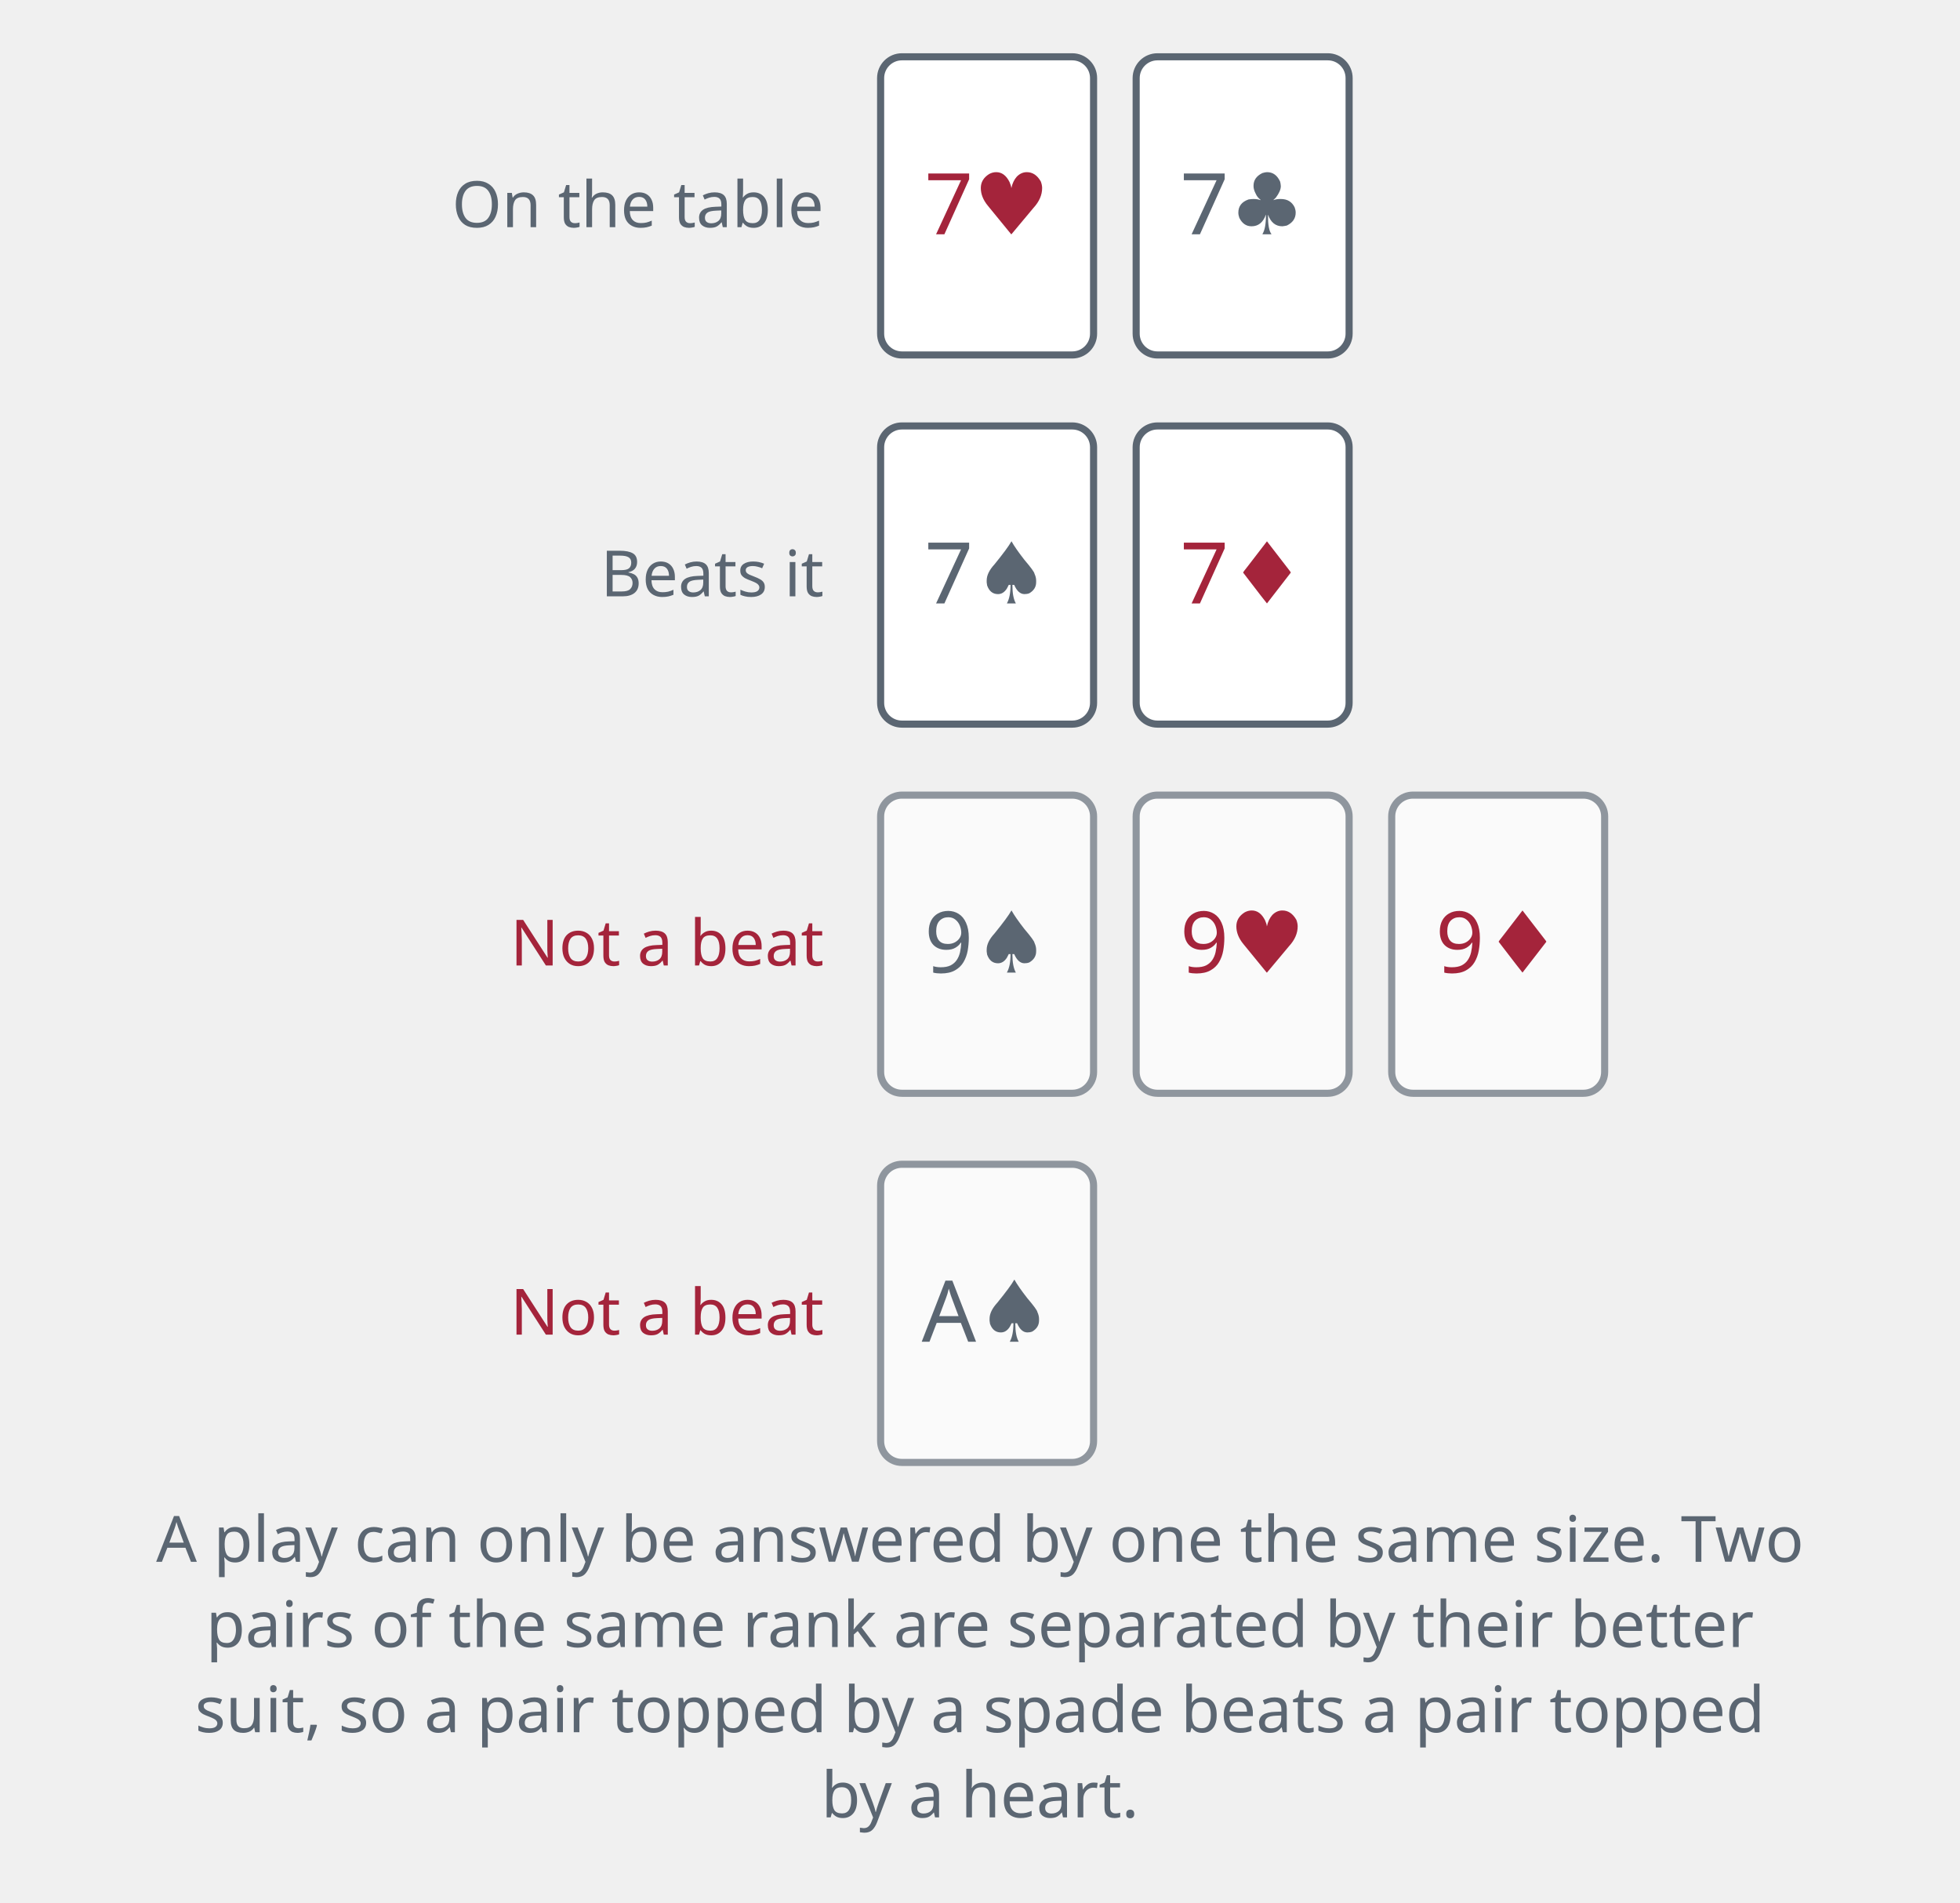
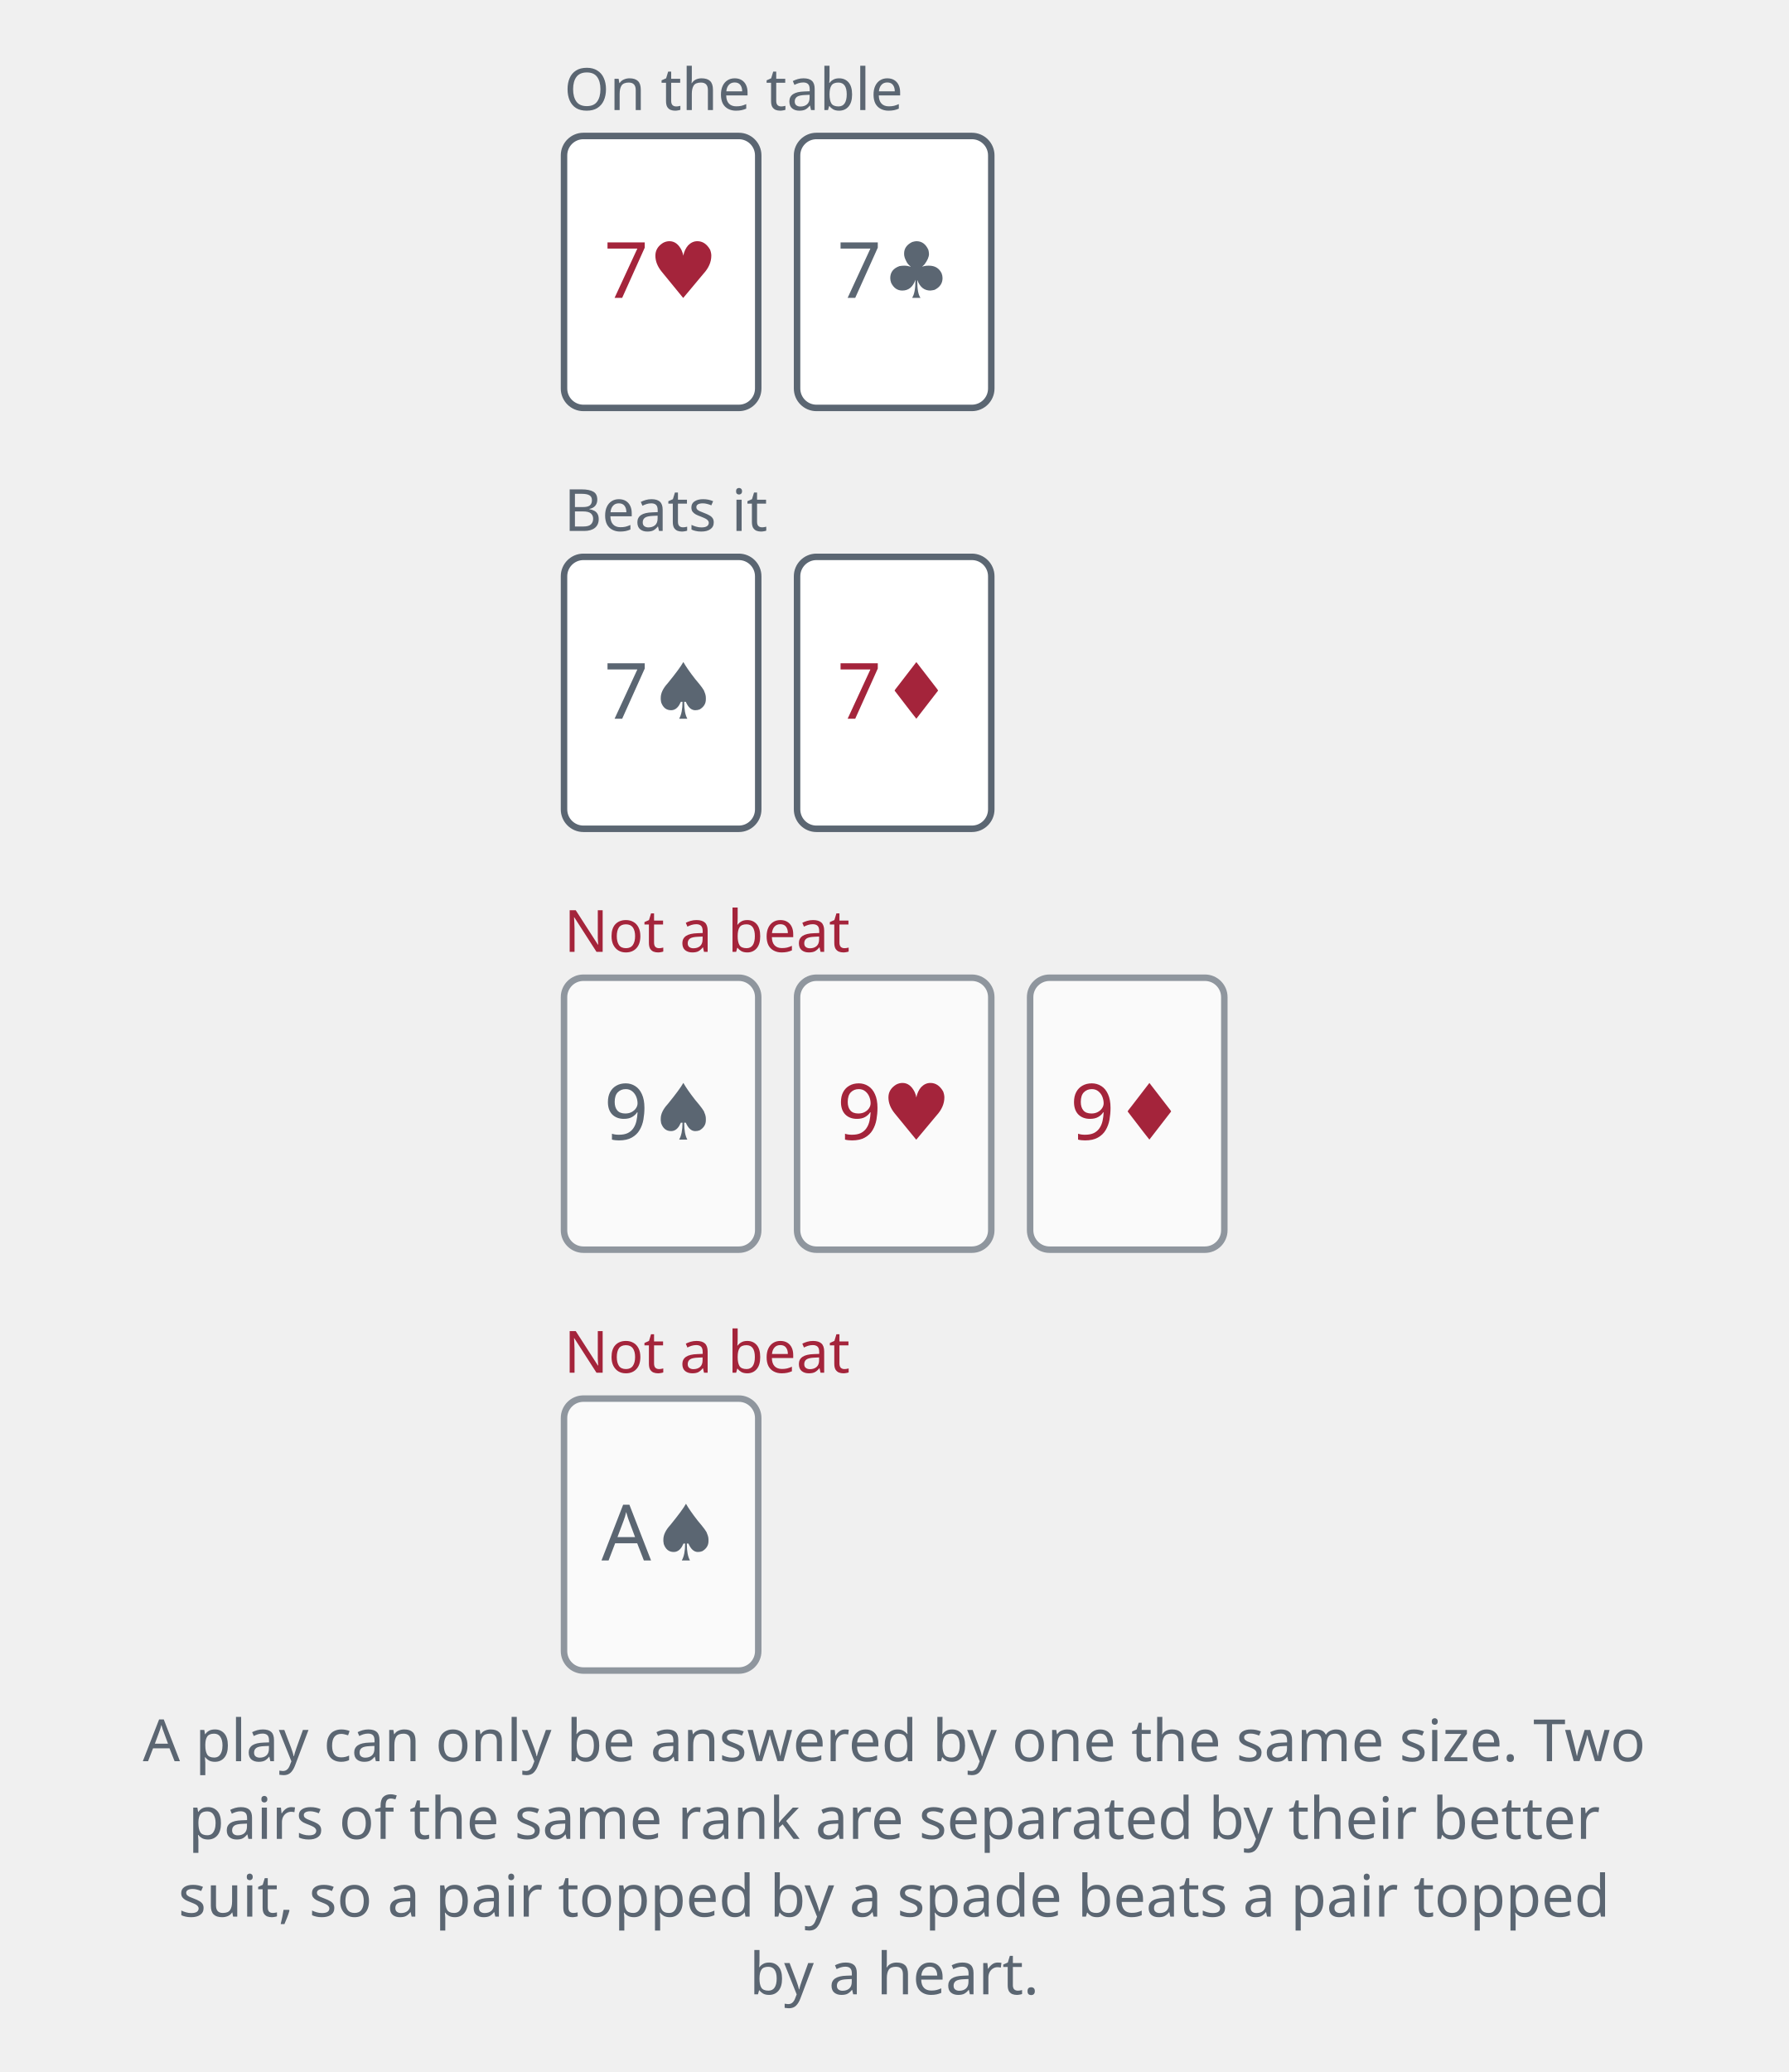
- <svg xmlns="http://www.w3.org/2000/svg" viewBox="0 0 276 268" width="442" height="429" role="img" aria-label="Big Two: A play can only be answered by one the same size. Two pairs of the same rank are separated by their better suit, so a pair topped by a spade beats a pair topped by a heart.">
-   <rect x="124.0" y="8.0" width="30" height="42" rx="3" fill="#ffffff" stroke="#5b6672" stroke-width="1" />
-   <text x="139.0" y="33.0" text-anchor="middle" font-family="system-ui, sans-serif" font-size="12" fill="#a4243b">7♥</text>
-   <rect x="160.0" y="8.0" width="30" height="42" rx="3" fill="#ffffff" stroke="#5b6672" stroke-width="1" />
-   <text x="175.0" y="33.0" text-anchor="middle" font-family="system-ui, sans-serif" font-size="12" fill="#5b6672">7♣</text>
-   <rect x="124.0" y="60.0" width="30" height="42" rx="3" fill="#ffffff" stroke="#5b6672" stroke-width="1" />
-   <text x="139.0" y="85.0" text-anchor="middle" font-family="system-ui, sans-serif" font-size="12" fill="#5b6672">7♠</text>
-   <rect x="160.0" y="60.0" width="30" height="42" rx="3" fill="#ffffff" stroke="#5b6672" stroke-width="1" />
-   <text x="175.0" y="85.0" text-anchor="middle" font-family="system-ui, sans-serif" font-size="12" fill="#a4243b">7♦</text>
-   <rect x="124.0" y="112.0" width="30" height="42" rx="3" fill="#ffffff" stroke="#5b6672" stroke-width="1" opacity="0.65" />
-   <text x="139.0" y="137.0" text-anchor="middle" font-family="system-ui, sans-serif" font-size="12" fill="#5b6672">9♠</text>
-   <rect x="160.0" y="112.0" width="30" height="42" rx="3" fill="#ffffff" stroke="#5b6672" stroke-width="1" opacity="0.65" />
-   <text x="175.0" y="137.0" text-anchor="middle" font-family="system-ui, sans-serif" font-size="12" fill="#a4243b">9♥</text>
-   <rect x="196.0" y="112.0" width="30" height="42" rx="3" fill="#ffffff" stroke="#5b6672" stroke-width="1" opacity="0.65" />
-   <text x="211.0" y="137.0" text-anchor="middle" font-family="system-ui, sans-serif" font-size="12" fill="#a4243b">9♦</text>
-   <rect x="124.0" y="164.0" width="30" height="42" rx="3" fill="#ffffff" stroke="#5b6672" stroke-width="1" opacity="0.65" />
-   <text x="139.0" y="189.0" text-anchor="middle" font-family="system-ui, sans-serif" font-size="12" fill="#5b6672">A♠</text>
-   <text x="116.0" y="32.0" text-anchor="end" font-family="system-ui, sans-serif" font-size="9" fill="#5b6672">On the table</text>
-   <text x="116.0" y="84.0" text-anchor="end" font-family="system-ui, sans-serif" font-size="9" fill="#5b6672">Beats it</text>
-   <text x="116.0" y="136.0" text-anchor="end" font-family="system-ui, sans-serif" font-size="9" fill="#a4243b">Not a beat</text>
-   <text x="116.0" y="188.0" text-anchor="end" font-family="system-ui, sans-serif" font-size="9" fill="#a4243b">Not a beat</text>
-   <text x="138.0" y="220.0" text-anchor="middle" font-family="system-ui, sans-serif" font-size="9" fill="#5b6672">A play can only be answered by one the same size. Two</text>
-   <text x="138.0" y="232.0" text-anchor="middle" font-family="system-ui, sans-serif" font-size="9" fill="#5b6672">pairs of the same rank are separated by their better</text>
-   <text x="138.0" y="244.0" text-anchor="middle" font-family="system-ui, sans-serif" font-size="9" fill="#5b6672">suit, so a pair topped by a spade beats a pair topped</text>
-   <text x="138.0" y="256.0" text-anchor="middle" font-family="system-ui, sans-serif" font-size="9" fill="#5b6672">by a heart.</text>
+ <svg xmlns="http://www.w3.org/2000/svg" viewBox="0 0 276 320" width="442" height="512" role="img" aria-label="Big Two: A play can only be answered by one the same size. Two pairs of the same rank are separated by their better suit, so a pair topped by a spade beats a pair topped by a heart.">
+   <rect x="87.0" y="21.0" width="30" height="42" rx="3" fill="#ffffff" stroke="#5b6672" stroke-width="1" />
+   <text x="102.0" y="46.0" text-anchor="middle" font-family="system-ui, sans-serif" font-size="12" fill="#a4243b">7♥</text>
+   <rect x="123.0" y="21.0" width="30" height="42" rx="3" fill="#ffffff" stroke="#5b6672" stroke-width="1" />
+   <text x="138.0" y="46.0" text-anchor="middle" font-family="system-ui, sans-serif" font-size="12" fill="#5b6672">7♣</text>
+   <rect x="87.0" y="86.0" width="30" height="42" rx="3" fill="#ffffff" stroke="#5b6672" stroke-width="1" />
+   <text x="102.0" y="111.0" text-anchor="middle" font-family="system-ui, sans-serif" font-size="12" fill="#5b6672">7♠</text>
+   <rect x="123.0" y="86.0" width="30" height="42" rx="3" fill="#ffffff" stroke="#5b6672" stroke-width="1" />
+   <text x="138.0" y="111.0" text-anchor="middle" font-family="system-ui, sans-serif" font-size="12" fill="#a4243b">7♦</text>
+   <rect x="87.0" y="151.0" width="30" height="42" rx="3" fill="#ffffff" stroke="#5b6672" stroke-width="1" opacity="0.65" />
+   <text x="102.0" y="176.0" text-anchor="middle" font-family="system-ui, sans-serif" font-size="12" fill="#5b6672">9♠</text>
+   <rect x="123.0" y="151.0" width="30" height="42" rx="3" fill="#ffffff" stroke="#5b6672" stroke-width="1" opacity="0.65" />
+   <text x="138.0" y="176.0" text-anchor="middle" font-family="system-ui, sans-serif" font-size="12" fill="#a4243b">9♥</text>
+   <rect x="159.0" y="151.0" width="30" height="42" rx="3" fill="#ffffff" stroke="#5b6672" stroke-width="1" opacity="0.65" />
+   <text x="174.0" y="176.0" text-anchor="middle" font-family="system-ui, sans-serif" font-size="12" fill="#a4243b">9♦</text>
+   <rect x="87.0" y="216.0" width="30" height="42" rx="3" fill="#ffffff" stroke="#5b6672" stroke-width="1" opacity="0.65" />
+   <text x="102.0" y="241.0" text-anchor="middle" font-family="system-ui, sans-serif" font-size="12" fill="#5b6672">A♠</text>
+   <text x="87.0" y="17.0" font-family="system-ui, sans-serif" font-size="9" fill="#5b6672">On the table</text>
+   <text x="87.0" y="82.0" font-family="system-ui, sans-serif" font-size="9" fill="#5b6672">Beats it</text>
+   <text x="87.0" y="147.0" font-family="system-ui, sans-serif" font-size="9" fill="#a4243b">Not a beat</text>
+   <text x="87.0" y="212.0" font-family="system-ui, sans-serif" font-size="9" fill="#a4243b">Not a beat</text>
+   <text x="138.0" y="272.0" text-anchor="middle" font-family="system-ui, sans-serif" font-size="9" fill="#5b6672">A play can only be answered by one the same size. Two</text>
+   <text x="138.0" y="284.0" text-anchor="middle" font-family="system-ui, sans-serif" font-size="9" fill="#5b6672">pairs of the same rank are separated by their better</text>
+   <text x="138.0" y="296.0" text-anchor="middle" font-family="system-ui, sans-serif" font-size="9" fill="#5b6672">suit, so a pair topped by a spade beats a pair topped</text>
+   <text x="138.0" y="308.0" text-anchor="middle" font-family="system-ui, sans-serif" font-size="9" fill="#5b6672">by a heart.</text>
</svg>
